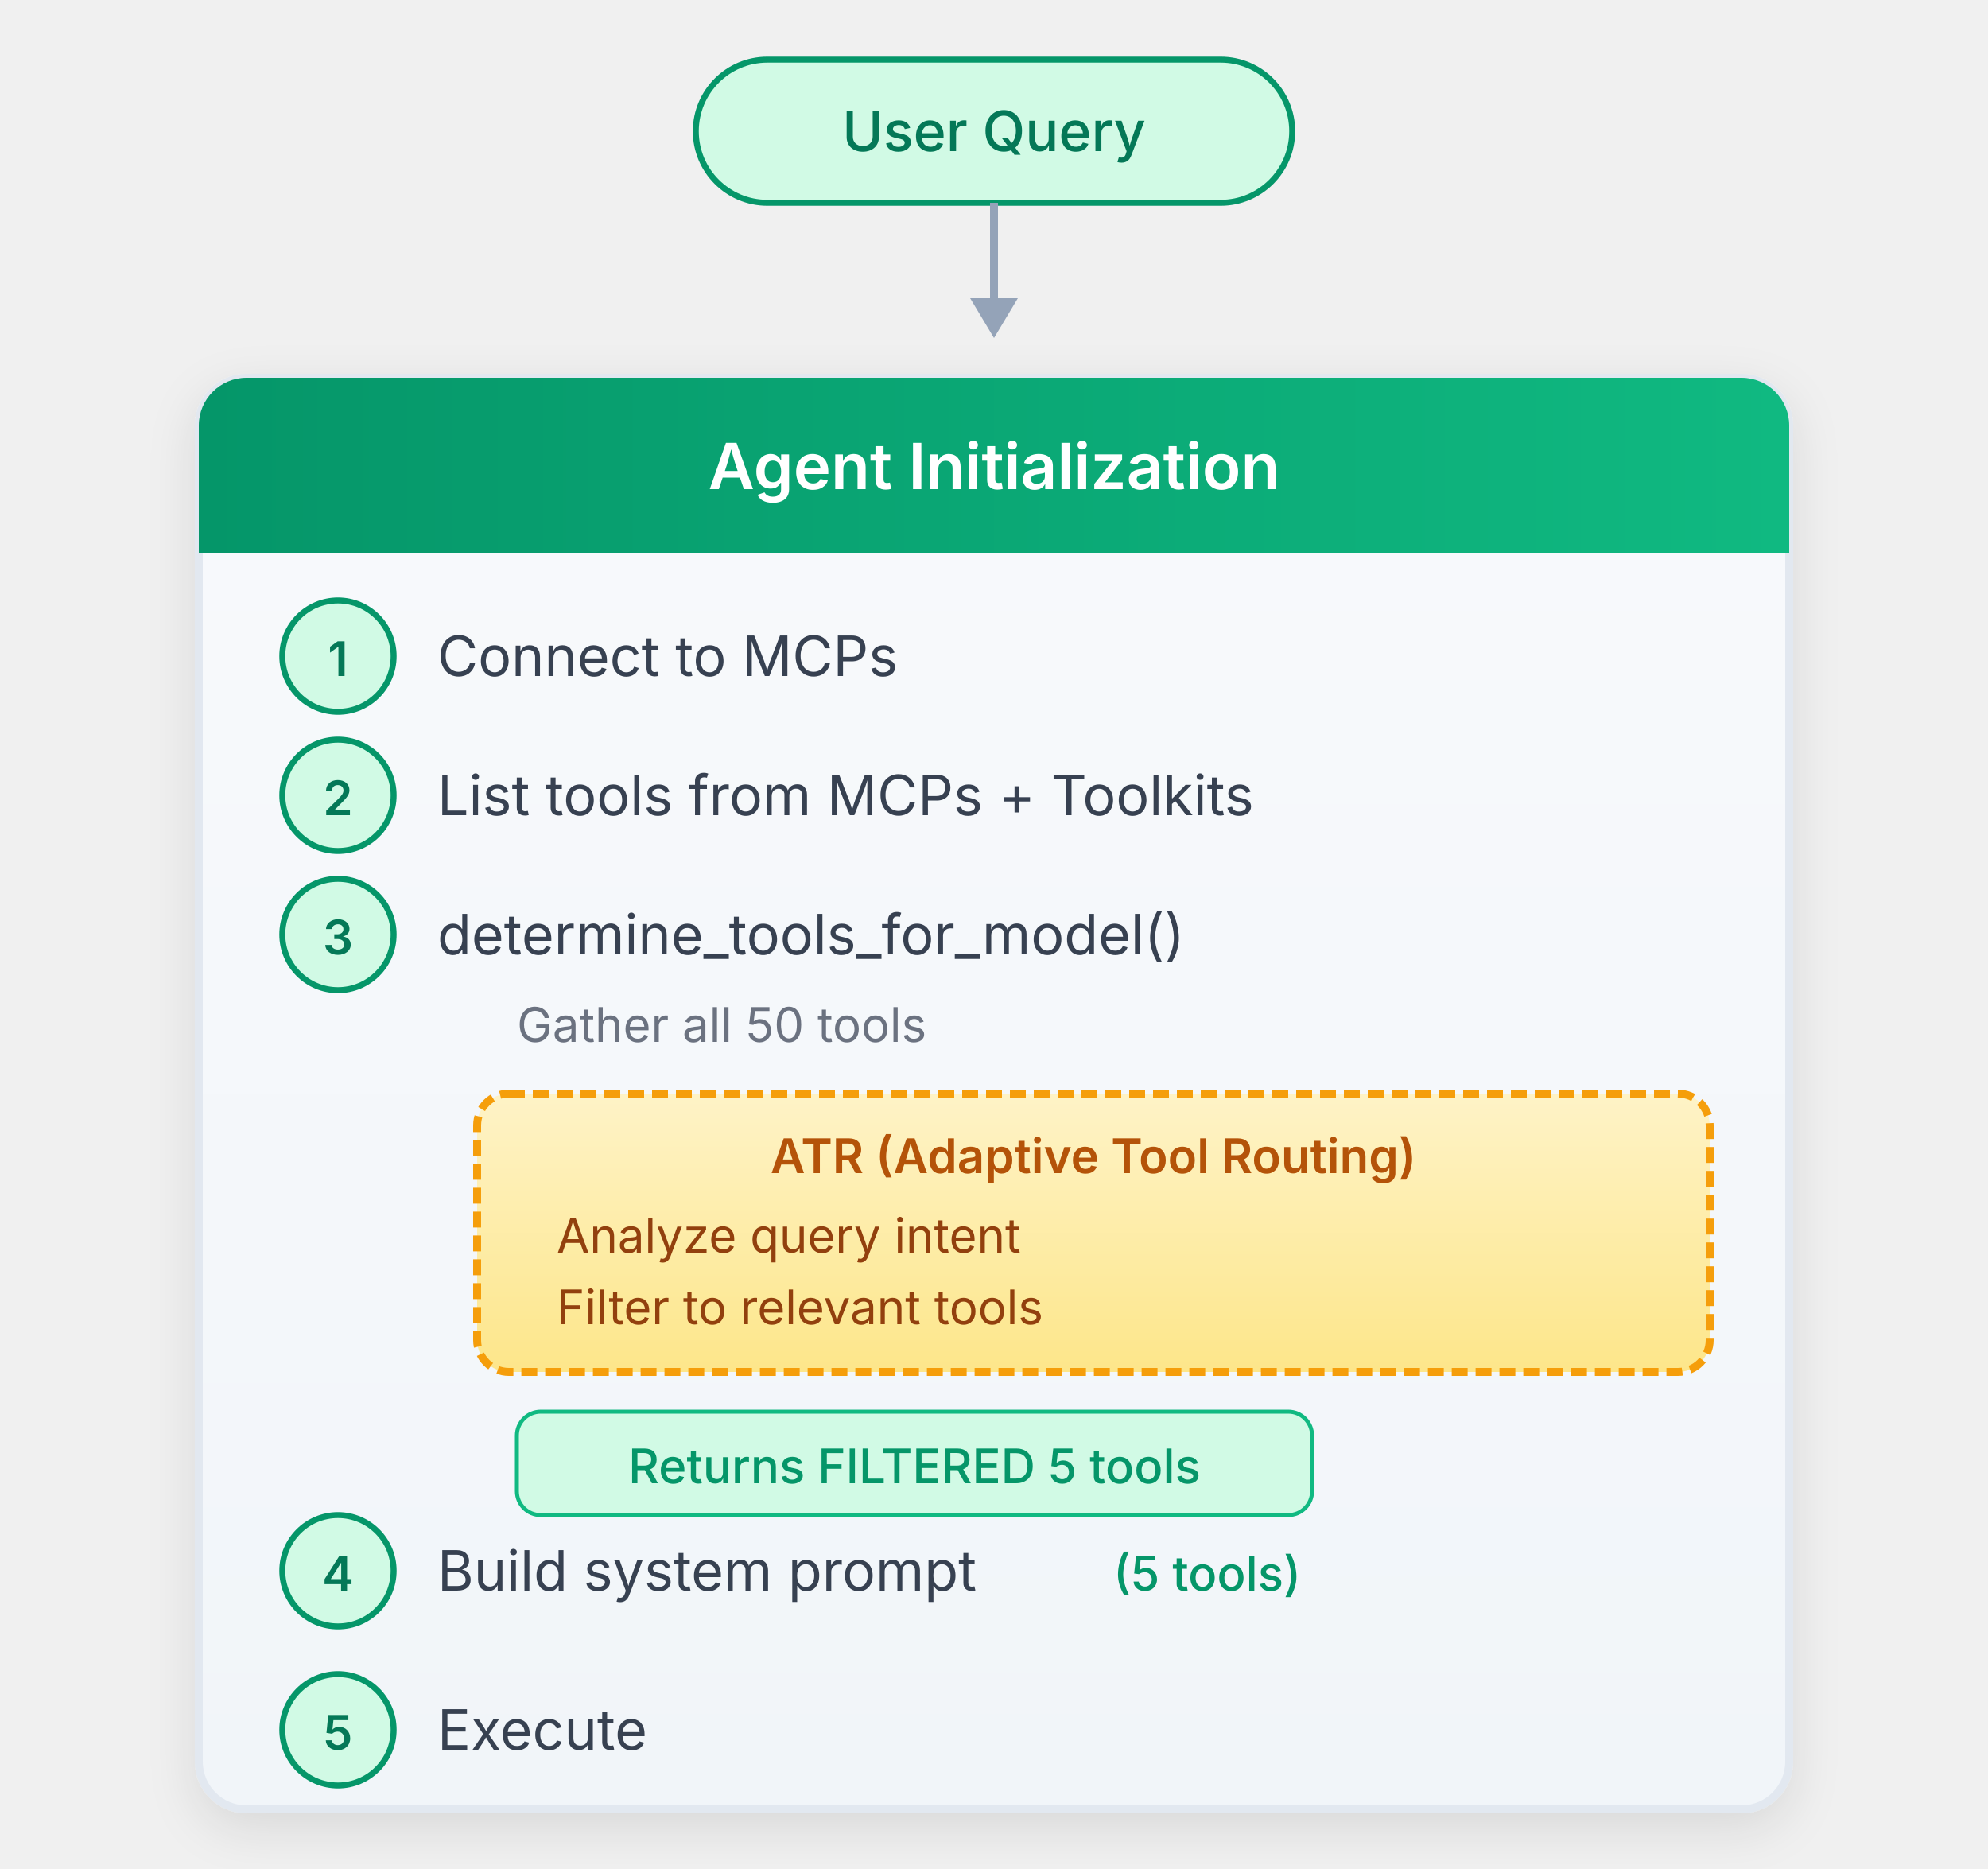
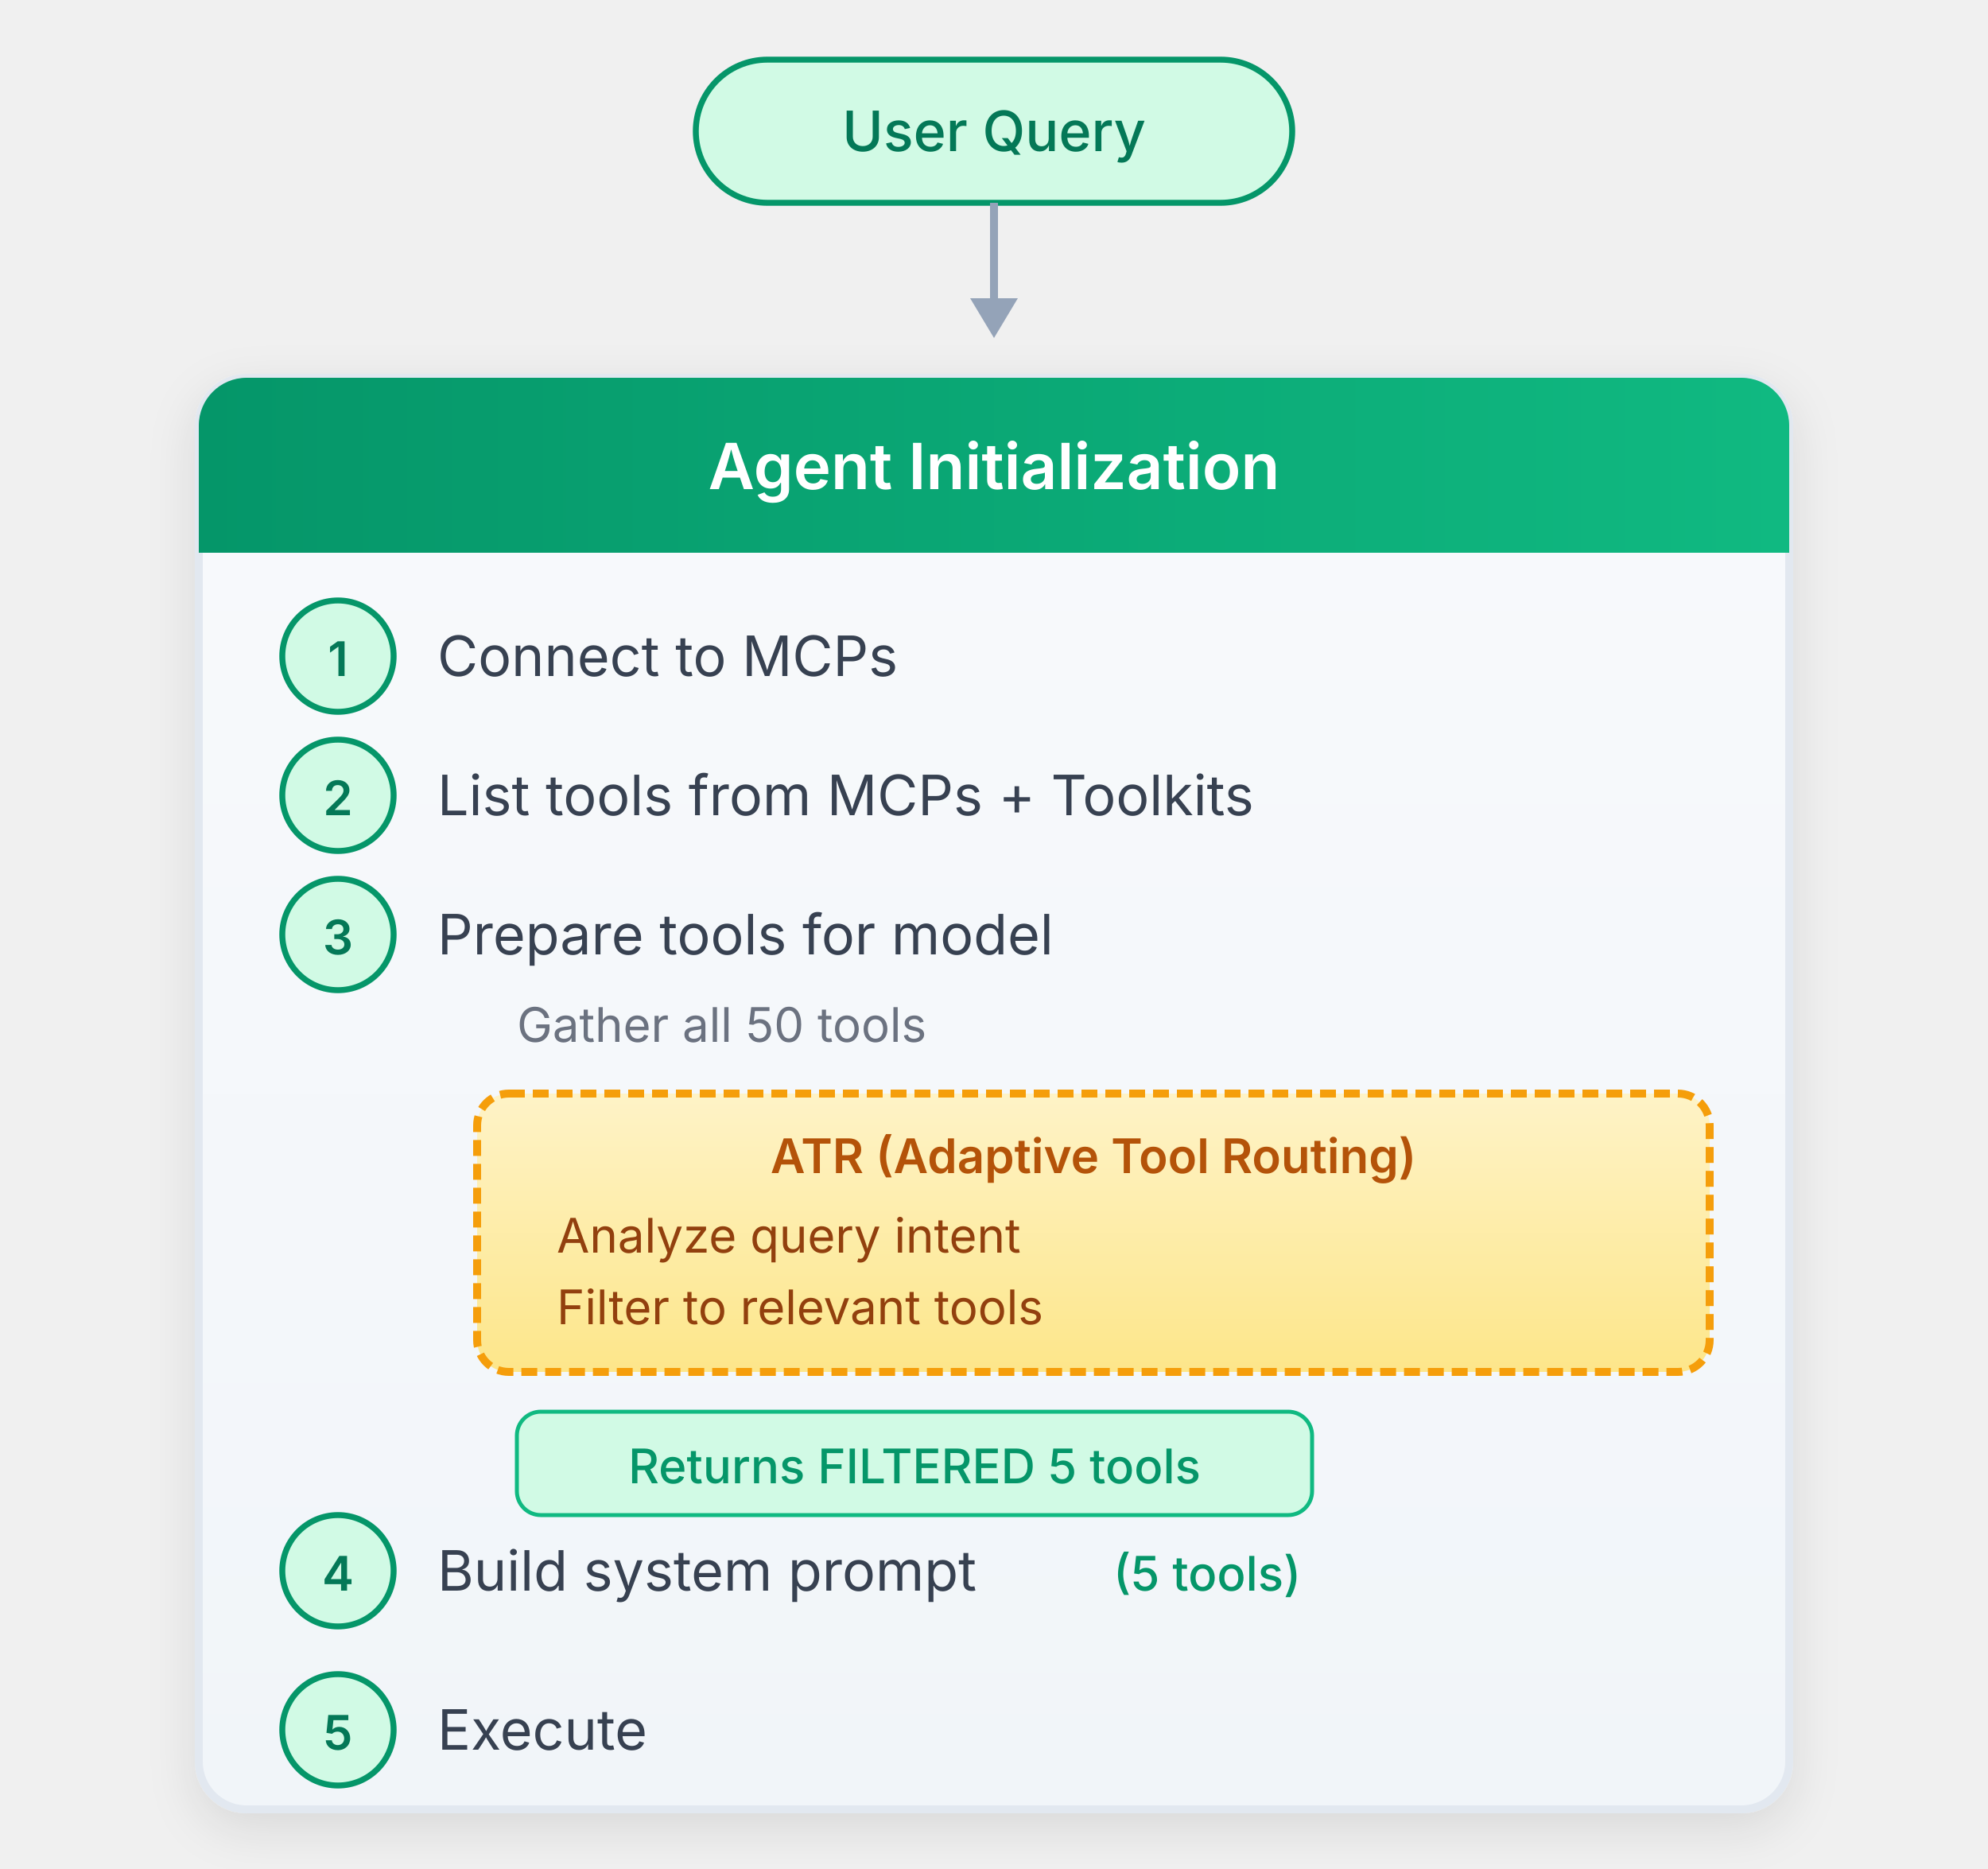
<svg xmlns="http://www.w3.org/2000/svg" viewBox="0 0 500 470" font-family="system-ui, -apple-system, sans-serif">
  <defs>
    <linearGradient id="headerGrad2" x1="0%" y1="0%" x2="100%" y2="0%">
      <stop offset="0%" style="stop-color:#059669;stop-opacity:1" />
      <stop offset="100%" style="stop-color:#10b981;stop-opacity:1" />
    </linearGradient>
    <linearGradient id="boxGrad2" x1="0%" y1="0%" x2="0%" y2="100%">
      <stop offset="0%" style="stop-color:#f8fafc;stop-opacity:1" />
      <stop offset="100%" style="stop-color:#f1f5f9;stop-opacity:1" />
    </linearGradient>
    <linearGradient id="atrGrad" x1="0%" y1="0%" x2="0%" y2="100%">
      <stop offset="0%" style="stop-color:#fef3c7;stop-opacity:1" />
      <stop offset="100%" style="stop-color:#fde68a;stop-opacity:1" />
    </linearGradient>
    <filter id="shadow2" x="-10%" y="-10%" width="120%" height="130%">
      <feDropShadow dx="0" dy="4" stdDeviation="6" flood-opacity="0.1" />
    </filter>
  </defs>
  <rect x="175" y="15" width="150" height="36" rx="18" fill="#d1fae5" stroke="#059669" stroke-width="1.5" />
  <text x="250" y="38" text-anchor="middle" fill="#047857" font-size="14" font-weight="500">User Query</text>
  <path d="M250 51 L250 75" stroke="#94a3b8" stroke-width="2" fill="none" />
  <polygon points="250,85 244,75 256,75" fill="#94a3b8" />
  <rect x="50" y="95" width="400" height="360" rx="12" fill="url(#boxGrad2)" stroke="#e2e8f0" stroke-width="2" filter="url(#shadow2)" />
  <rect x="50" y="95" width="400" height="44" rx="12" fill="url(#headerGrad2)" />
  <rect x="50" y="127" width="400" height="12" fill="url(#headerGrad2)" />
  <text x="250" y="123" text-anchor="middle" fill="white" font-size="16" font-weight="600">Agent Initialization</text>
  <g font-size="14" fill="#374151">
    <circle cx="85" cy="165" r="14" fill="#d1fae5" stroke="#059669" stroke-width="1.5" />
    <text x="85" y="170" text-anchor="middle" fill="#047857" font-weight="600" font-size="12">1</text>
    <text x="110" y="170" fill="#374151">Connect to MCPs</text>
    <circle cx="85" cy="200" r="14" fill="#d1fae5" stroke="#059669" stroke-width="1.5" />
    <text x="85" y="205" text-anchor="middle" fill="#047857" font-weight="600" font-size="12">2</text>
    <text x="110" y="205" fill="#374151">List tools from MCPs + Toolkits</text>
    <circle cx="85" cy="235" r="14" fill="#d1fae5" stroke="#059669" stroke-width="1.5" />
    <text x="85" y="240" text-anchor="middle" fill="#047857" font-weight="600" font-size="12">3</text>
-     <text x="110" y="240" fill="#374151">determine_tools_for_model()</text>
+     <text x="110" y="240" fill="#374151">Prepare tools for model</text>
    <text x="130" y="262" fill="#6b7280" font-size="12">Gather all 50 tools</text>
    <rect x="120" y="275" width="310" height="70" rx="8" fill="url(#atrGrad)" stroke="#f59e0b" stroke-width="2" stroke-dasharray="4 2" />
    <text x="275" y="295" text-anchor="middle" fill="#b45309" font-size="12" font-weight="600">ATR (Adaptive Tool Routing)</text>
    <text x="140" y="315" fill="#92400e" font-size="12">Analyze query intent</text>
    <text x="140" y="333" fill="#92400e" font-size="12">Filter to relevant tools</text>
    <rect x="130" y="355" width="200" height="26" rx="6" fill="#d1fae5" stroke="#10b981" stroke-width="1" />
    <text x="230" y="373" text-anchor="middle" fill="#059669" font-size="12" font-weight="500">Returns FILTERED 5 tools</text>
    <circle cx="85" cy="395" r="14" fill="#d1fae5" stroke="#059669" stroke-width="1.5" />
    <text x="85" y="400" text-anchor="middle" fill="#047857" font-weight="600" font-size="12">4</text>
    <text x="110" y="400" fill="#374151">Build system prompt</text>
    <text x="280" y="400" fill="#059669" font-size="12" font-weight="500">(5 tools)</text>
    <circle cx="85" cy="435" r="14" fill="#d1fae5" stroke="#059669" stroke-width="1.5" />
    <text x="85" y="440" text-anchor="middle" fill="#047857" font-weight="600" font-size="12">5</text>
    <text x="110" y="440" fill="#374151">Execute</text>
  </g>
</svg>
